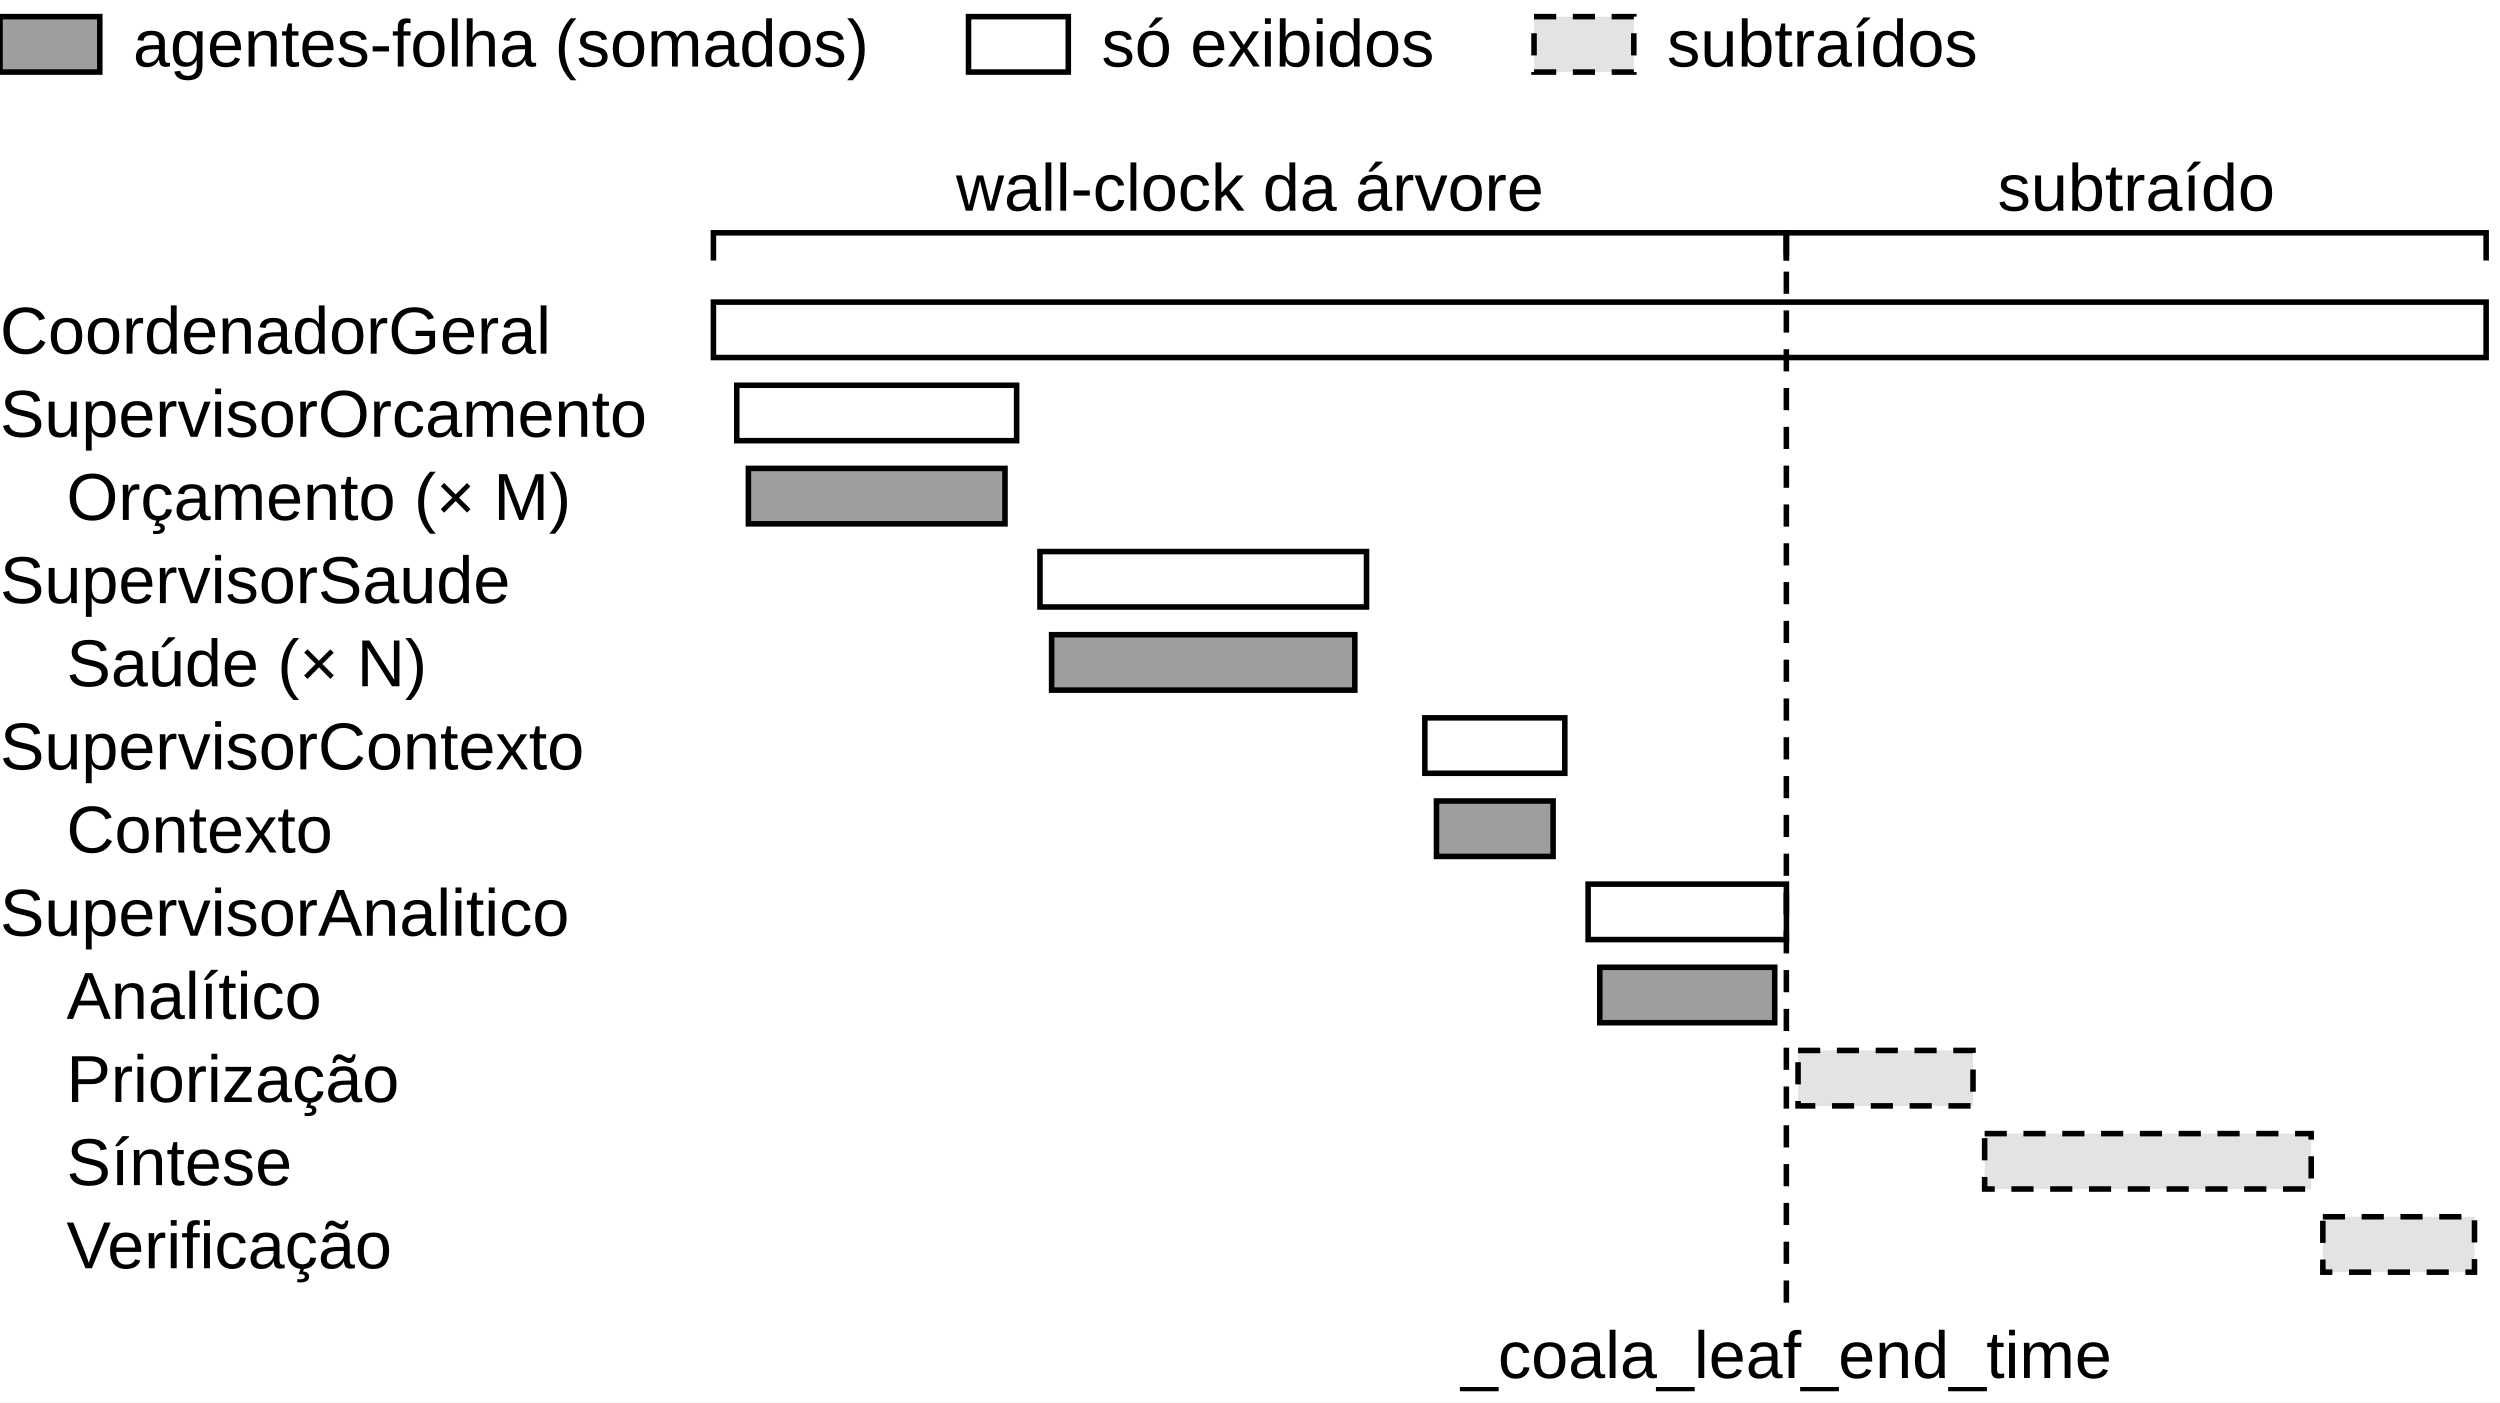
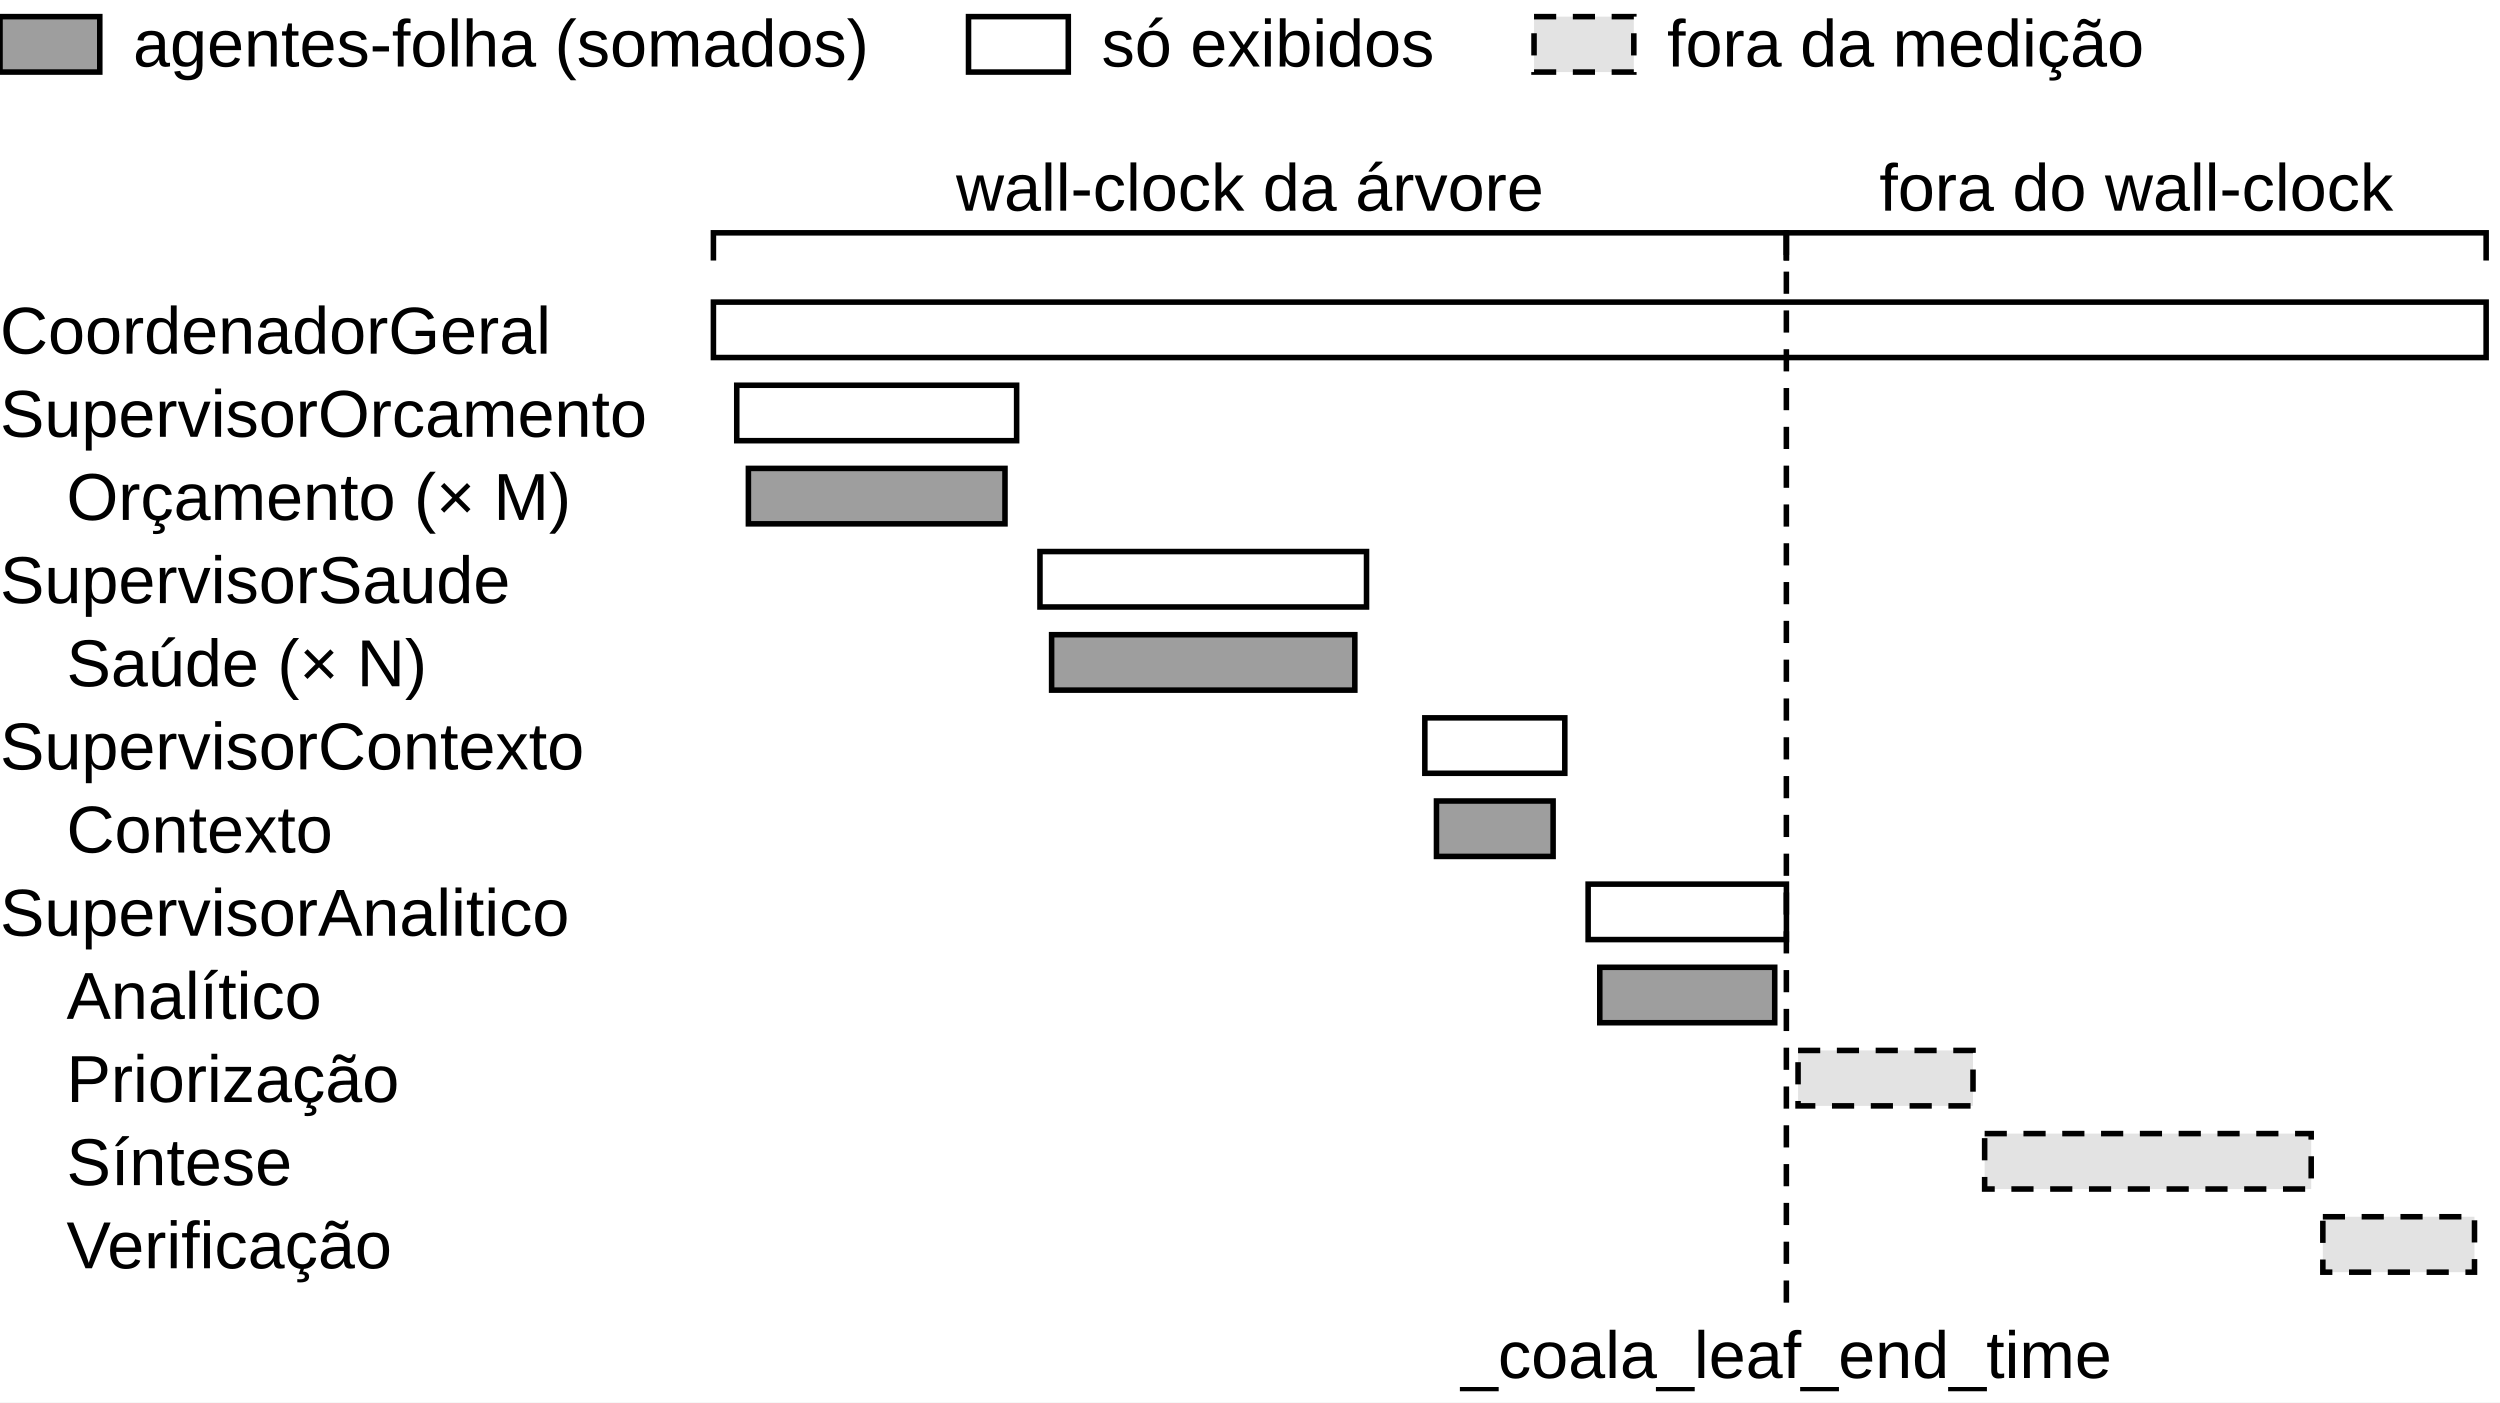
<svg xmlns="http://www.w3.org/2000/svg" width="451pt" height="253pt" viewBox="0 0 451 253" font-family="Arial, Helvetica, sans-serif" font-size="12">
  <rect x="0" y="0" width="451" height="253" fill="#FFFFFF" />
  <rect x="0.00" y="3.00" width="18.00" height="10.00" rx="0.0" fill="#9E9E9E" stroke="#000000" stroke-width="1.0" />
  <text x="24.00" y="12.00" text-anchor="start" fill="#000000">agentes-folha (somados)</text>
  <rect x="174.72" y="3.00" width="18.00" height="10.00" rx="0.0" fill="#FFFFFF" stroke="#000000" stroke-width="1.0" />
  <text x="198.72" y="12.00" text-anchor="start" fill="#000000">só exibidos</text>
  <rect x="276.74" y="3.00" width="18.00" height="10.00" rx="0.0" fill="#E3E3E3" stroke="none" stroke-width="0.75" />
  <polyline points="276.74,3.00 294.74,3.00 294.74,13.00 276.74,13.00 276.74,3.00" fill="none" stroke="#000000" stroke-width="1.0" stroke-dasharray="4,3" />
-   <text x="300.74" y="12.00" text-anchor="start" fill="#000000">subtraídos</text>
+   <text x="300.74" y="12.00" text-anchor="start" fill="#000000">fora da medição</text>
  <polyline points="128.70,47.00 128.70,42.00 322.26,42.00 322.26,47.00" fill="none" stroke="#000000" stroke-width="1.0" />
  <text x="225.48" y="38.00" text-anchor="middle" fill="#000000">wall-clock da árvore</text>
  <polyline points="322.26,47.00 322.26,42.00 448.50,42.00 448.50,47.00" fill="none" stroke="#000000" stroke-width="1.0" />
-   <text x="385.38" y="38.00" text-anchor="middle" fill="#000000">subtraído</text>
+   <text x="385.38" y="38.00" text-anchor="middle" fill="#000000">fora do wall-clock</text>
  <text x="0.00" y="63.80" text-anchor="start" fill="#000000">CoordenadorGeral</text>
  <rect x="128.70" y="54.50" width="319.80" height="10.00" rx="0.0" fill="#FFFFFF" stroke="#000000" stroke-width="1.0" />
  <text x="0.00" y="78.80" text-anchor="start" fill="#000000">SupervisorOrcamento</text>
  <rect x="132.91" y="69.50" width="50.49" height="10.00" rx="0.0" fill="#FFFFFF" stroke="#000000" stroke-width="1.0" />
  <text x="12.00" y="93.80" text-anchor="start" fill="#000000">Orçamento (× M)</text>
  <rect x="135.01" y="84.50" width="46.29" height="10.00" rx="0.0" fill="#9E9E9E" stroke="#000000" stroke-width="1.0" />
  <text x="0.00" y="108.80" text-anchor="start" fill="#000000">SupervisorSaude</text>
  <rect x="187.61" y="99.50" width="58.91" height="10.00" rx="0.0" fill="#FFFFFF" stroke="#000000" stroke-width="1.0" />
  <text x="12.00" y="123.80" text-anchor="start" fill="#000000">Saúde (× N)</text>
  <rect x="189.71" y="114.50" width="54.70" height="10.00" rx="0.0" fill="#9E9E9E" stroke="#000000" stroke-width="1.0" />
  <text x="0.00" y="138.80" text-anchor="start" fill="#000000">SupervisorContexto</text>
  <rect x="257.04" y="129.50" width="25.25" height="10.00" rx="0.0" fill="#FFFFFF" stroke="#000000" stroke-width="1.0" />
  <text x="12.00" y="153.80" text-anchor="start" fill="#000000">Contexto</text>
  <rect x="259.14" y="144.50" width="21.04" height="10.00" rx="0.0" fill="#9E9E9E" stroke="#000000" stroke-width="1.0" />
  <text x="0.00" y="168.80" text-anchor="start" fill="#000000">SupervisorAnalitico</text>
  <rect x="286.50" y="159.50" width="35.77" height="10.00" rx="0.0" fill="#FFFFFF" stroke="#000000" stroke-width="1.0" />
  <text x="12.00" y="183.80" text-anchor="start" fill="#000000">Analítico</text>
  <rect x="288.60" y="174.50" width="31.56" height="10.00" rx="0.0" fill="#9E9E9E" stroke="#000000" stroke-width="1.0" />
  <text x="12.00" y="198.80" text-anchor="start" fill="#000000">Priorização</text>
  <rect x="324.37" y="189.50" width="31.56" height="10.00" rx="0.0" fill="#E3E3E3" stroke="none" stroke-width="0.75" />
  <polyline points="324.37,189.50 355.93,189.50 355.93,199.50 324.37,199.50 324.37,189.50" fill="none" stroke="#000000" stroke-width="1.0" stroke-dasharray="4,3" />
  <text x="12.00" y="213.80" text-anchor="start" fill="#000000">Síntese</text>
  <rect x="358.03" y="204.50" width="58.91" height="10.00" rx="0.0" fill="#E3E3E3" stroke="none" stroke-width="0.75" />
  <polyline points="358.03,204.50 416.94,204.50 416.94,214.50 358.03,214.50 358.03,204.50" fill="none" stroke="#000000" stroke-width="1.0" stroke-dasharray="4,3" />
  <text x="12.00" y="228.80" text-anchor="start" fill="#000000">Verificação</text>
  <rect x="419.04" y="219.50" width="27.35" height="10.00" rx="0.0" fill="#E3E3E3" stroke="none" stroke-width="0.75" />
  <polyline points="419.04,219.50 446.40,219.50 446.40,229.50 419.04,229.50 419.04,219.50" fill="none" stroke="#000000" stroke-width="1.0" stroke-dasharray="4,3" />
  <polyline points="322.26,42.00 322.26,236.00" fill="none" stroke="#000000" stroke-width="1.0" stroke-dasharray="4,3" />
  <text x="322.26" y="248.59" text-anchor="middle" fill="#000000">_coala_leaf_end_time</text>
</svg>
